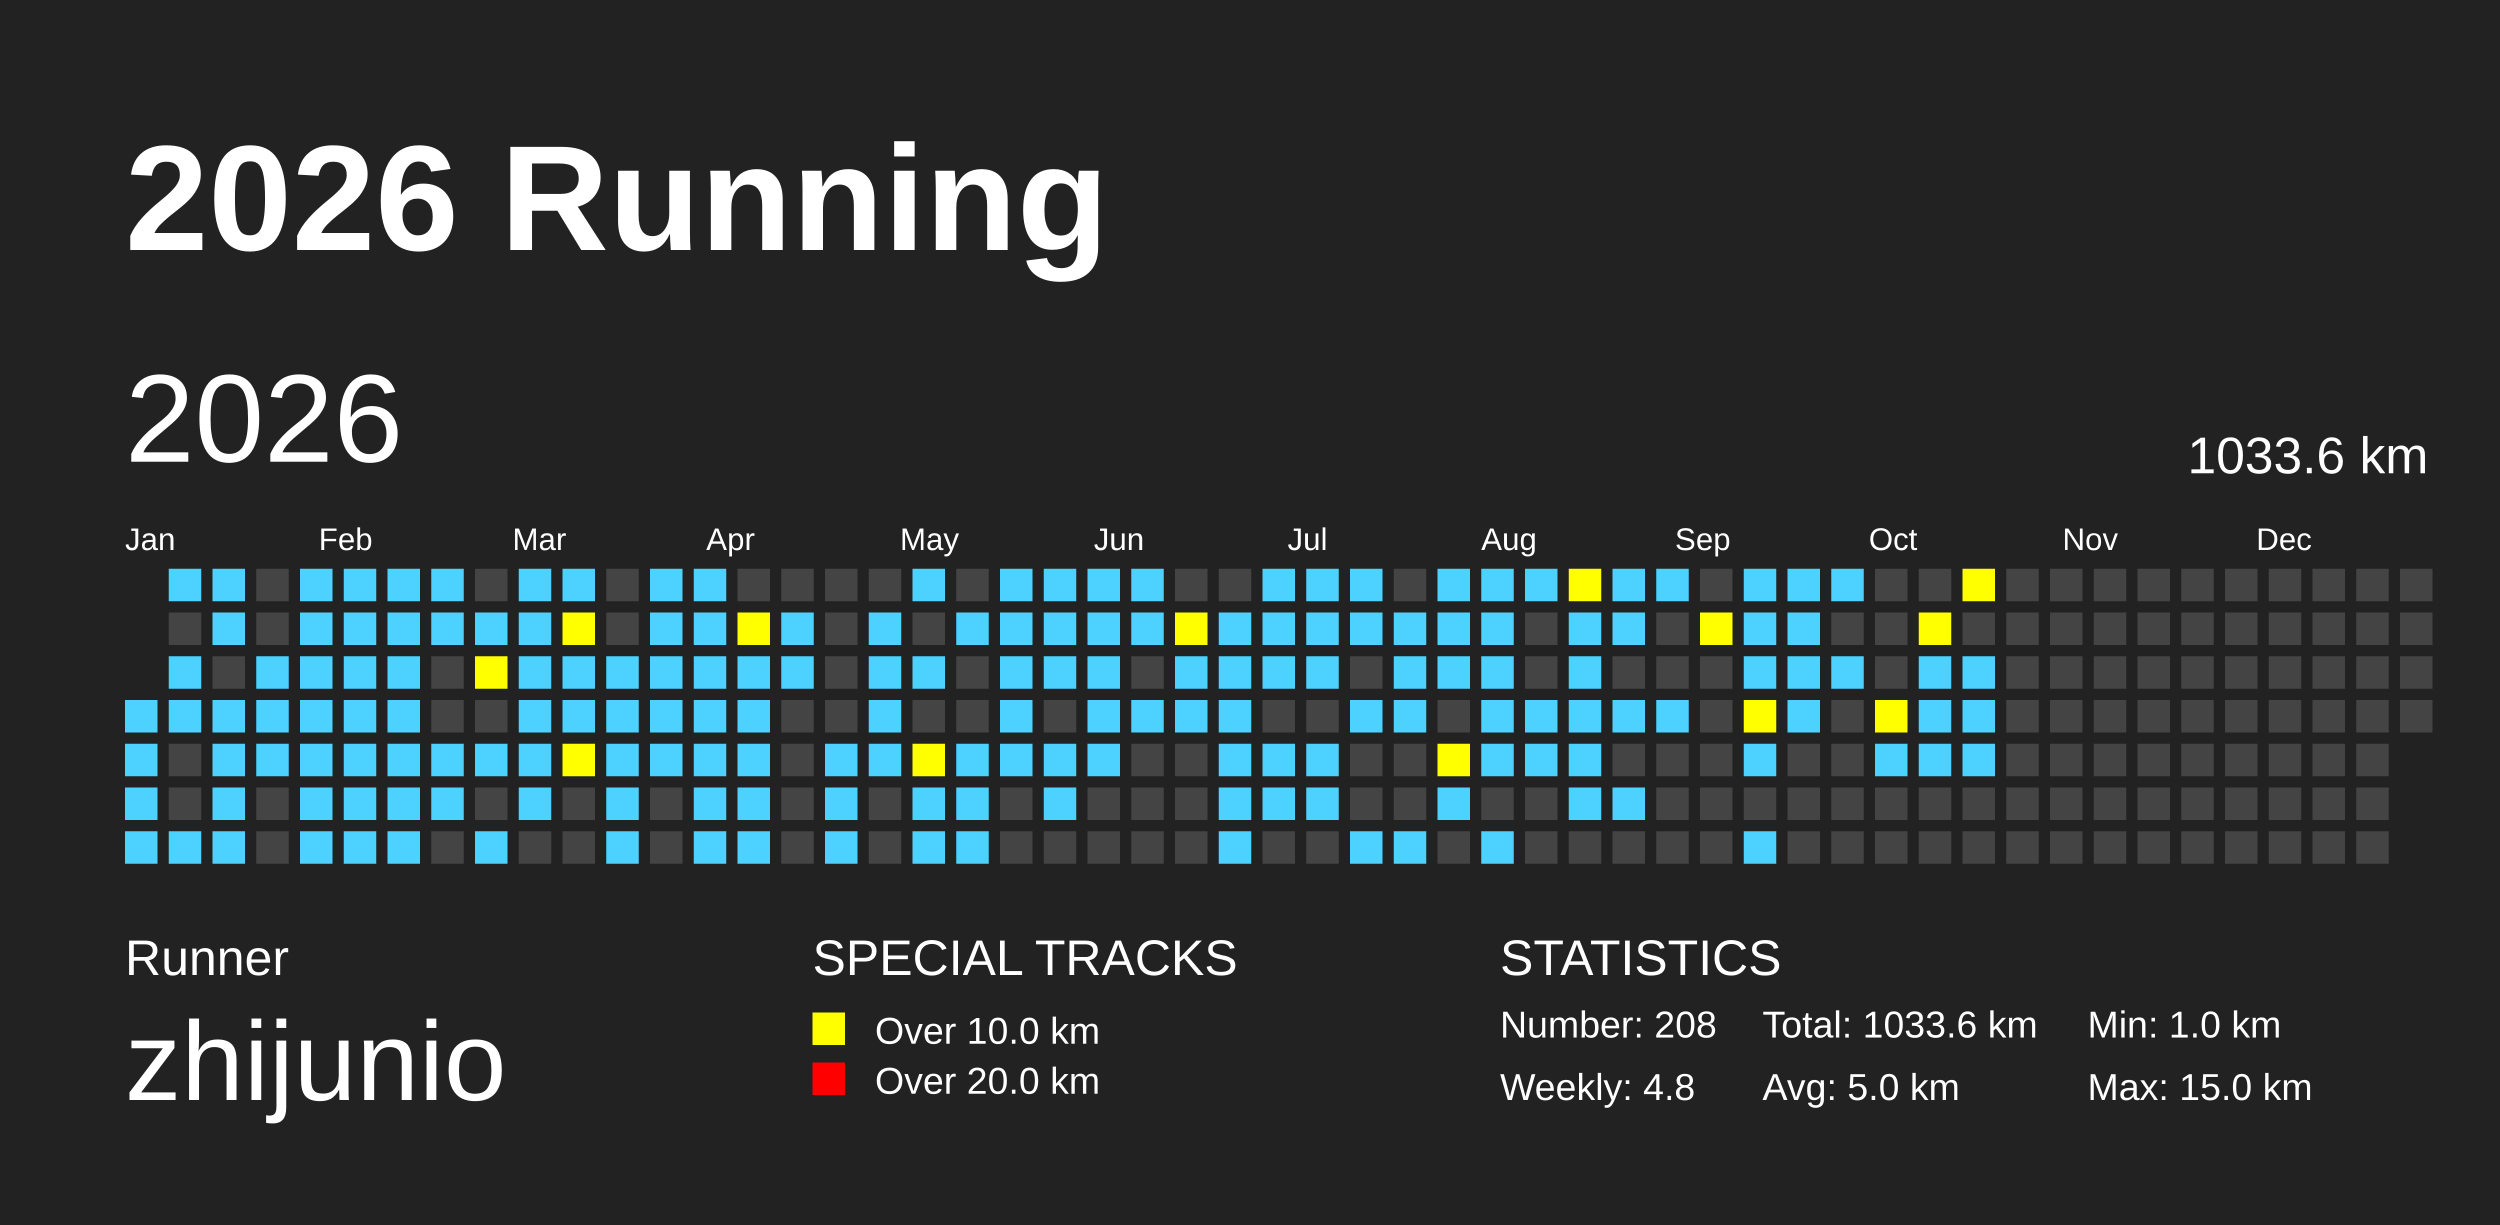
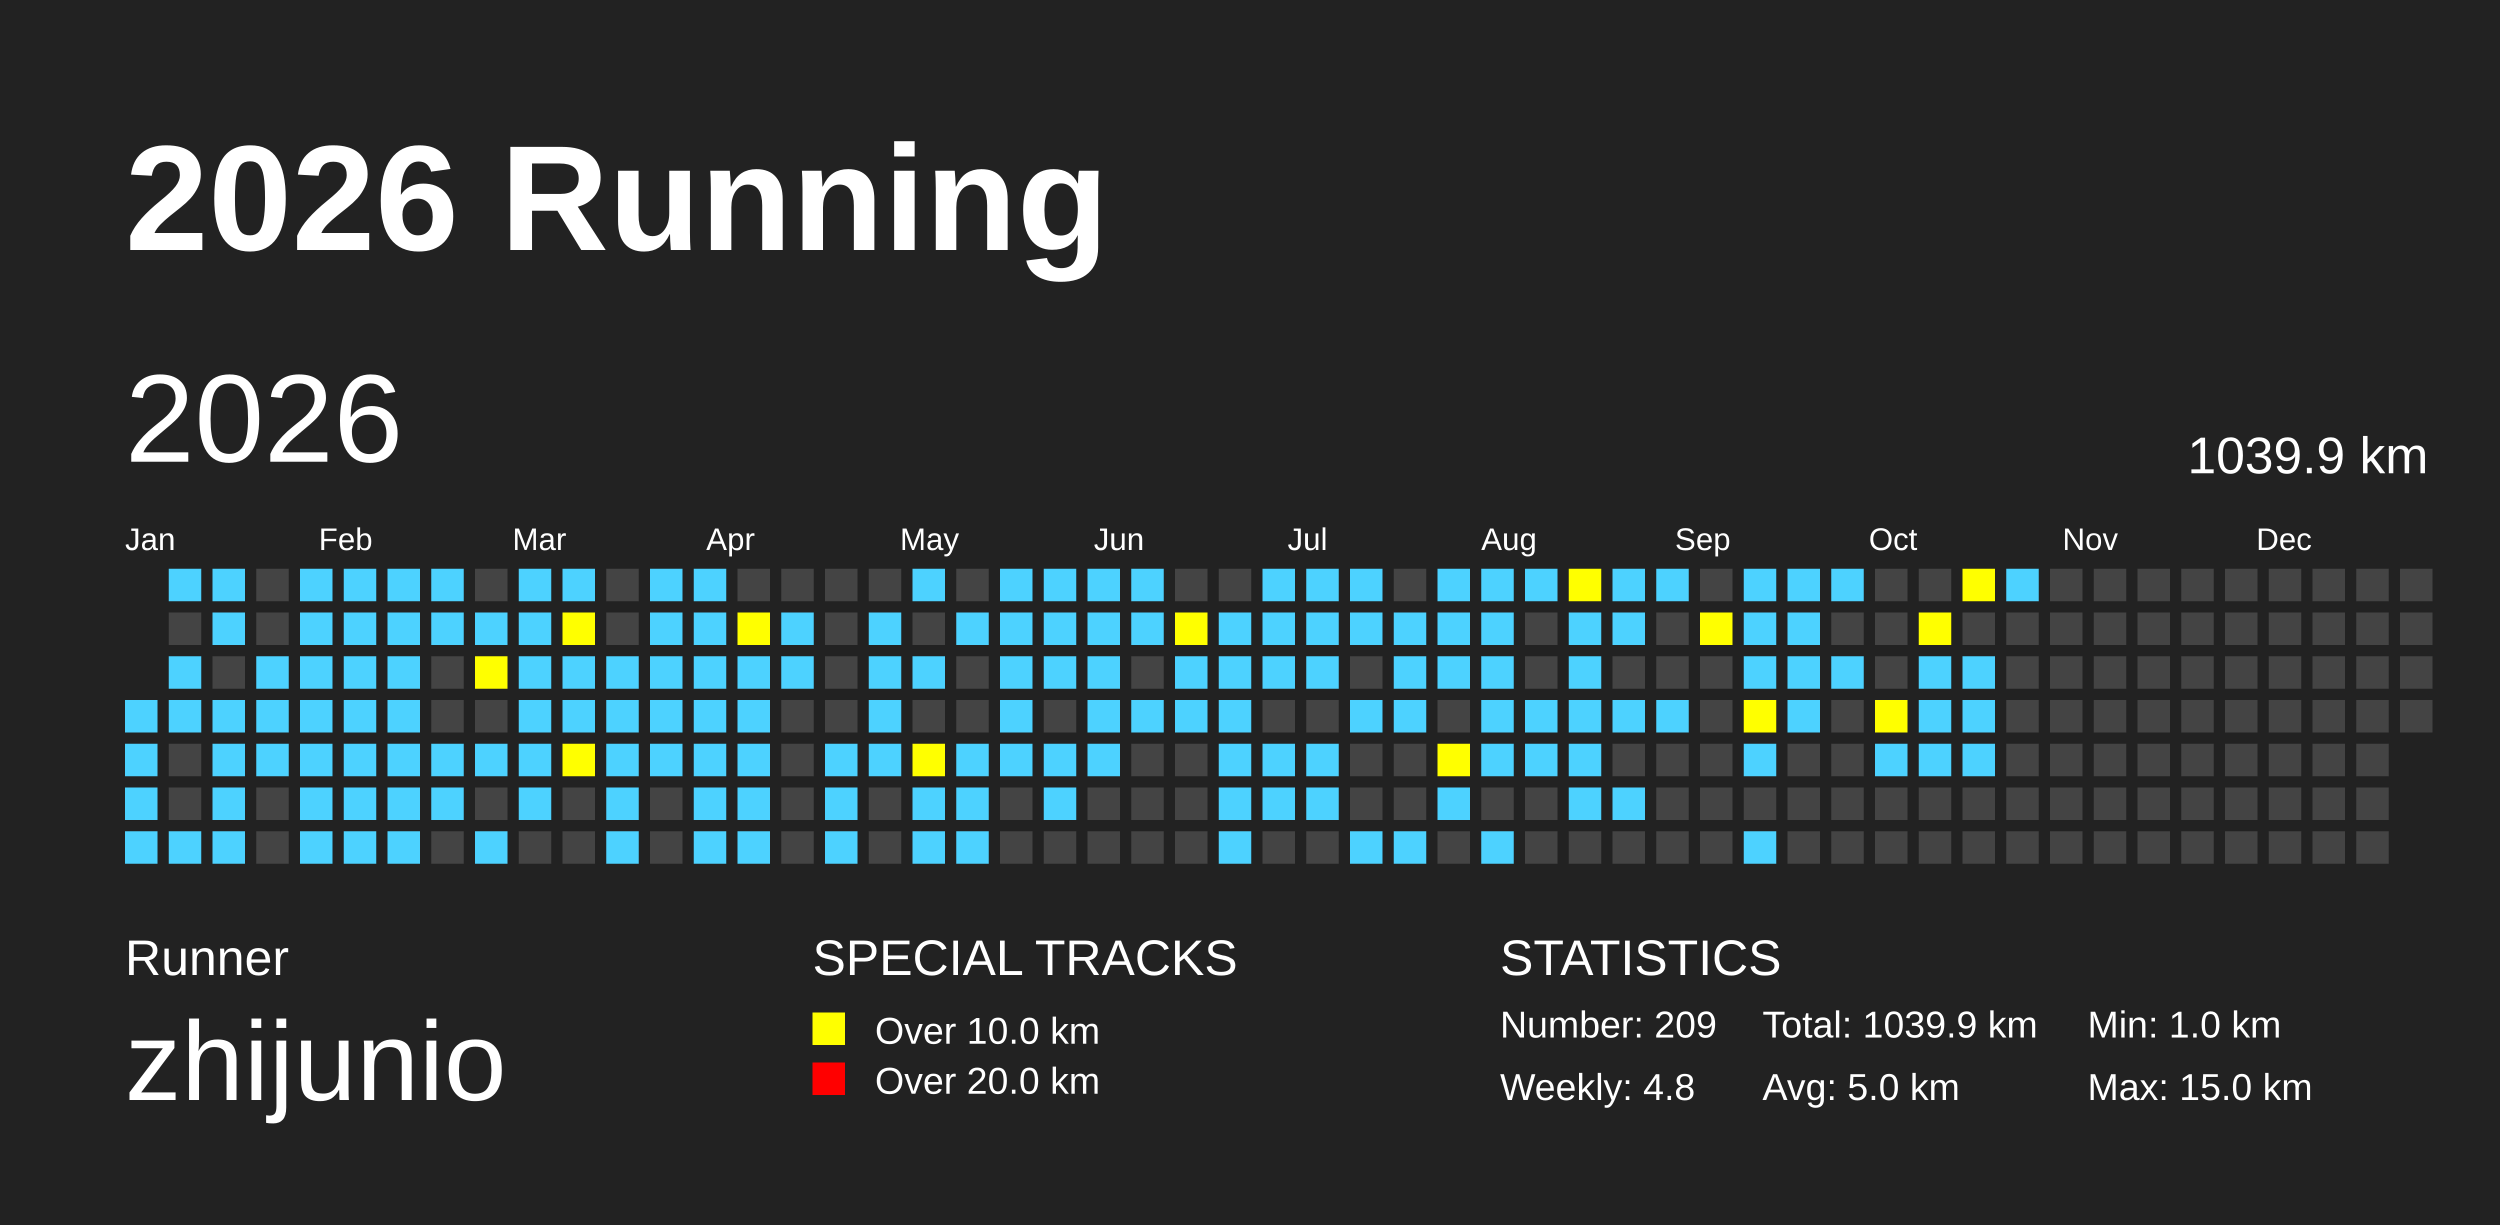
<svg xmlns="http://www.w3.org/2000/svg" baseProfile="full" height="98mm" version="1.1" viewBox="0,0,200,98" width="200mm">
  <defs>
    <pattern height="2" id="indoor-stripe" patternUnits="userSpaceOnUse" width="2">
      <line stroke="white" stroke-opacity="0.45" stroke-width="0.5" x1="0" x2="2" y1="2" y2="0" />
    </pattern>
  </defs>
  <rect fill="#222222" height="98" width="200" x="0" y="0" />
  <text fill="#FFFFFF" style="font-size:12px; font-family:Arial; font-weight:bold;" x="10" y="20">2026 Running</text>
  <text fill="#FFFFFF" style="font-size:4px; font-family:Arial" x="10" y="78">Runner</text>
  <text fill="#FFFFFF" style="font-size:9px; font-family:Arial" x="10" y="88">zhijunio</text>
  <text fill="#FFFFFF" style="font-size:4px; font-family:Arial" x="65" y="78">SPECIAL TRACKS</text>
  <rect fill="yellow" height="2.6" width="2.6" x="65" y="81" />
  <text fill="#FFFFFF" style="font-size:3px; font-family:Arial" x="70" y="83.5">Over 10.0 km</text>
  <rect fill="red" height="2.6" width="2.6" x="65" y="85" />
  <text fill="#FFFFFF" style="font-size:3px; font-family:Arial" x="70" y="87.5">Over 20.0 km</text>
  <text fill="#FFFFFF" style="font-size:4px; font-family:Arial" x="120" y="78">STATISTICS</text>
-   <text fill="#FFFFFF" style="font-size:3px; font-family:Arial" x="120" y="83">Number: 208</text>
+   <text fill="#FFFFFF" style="font-size:3px; font-family:Arial" x="120" y="83">Number: 209</text>
  <text fill="#FFFFFF" style="font-size:3px; font-family:Arial" x="120" y="88">Weekly: 4.8</text>
-   <text fill="#FFFFFF" style="font-size:3px; font-family:Arial" x="141" y="83">Total: 1033.6 km</text>
+   <text fill="#FFFFFF" style="font-size:3px; font-family:Arial" x="141" y="83">Total: 1039.9 km</text>
  <text fill="#FFFFFF" style="font-size:3px; font-family:Arial" x="141" y="88">Avg: 5.0 km</text>
  <text fill="#FFFFFF" style="font-size:3px; font-family:Arial" x="167" y="83">Min: 1.0 km</text>
  <text fill="#FFFFFF" style="font-size:3px; font-family:Arial" x="167" y="88">Max: 15.0 km</text>
  <text dominant-baseline="hanging" fill="#FFFFFF" style="font-size:10.0px; font-family:Arial;" x="10" y="30">2026</text>
-   <text dominant-baseline="hanging" fill="#FFFFFF" style="font-size:4.125px; font-family:Arial;" x="175" y="35">1033.6 km</text>
+   <text dominant-baseline="hanging" fill="#FFFFFF" style="font-size:4.125px; font-family:Arial;" x="175" y="35">1039.9 km</text>
  <text fill="#FFFFFF" style="font-size:2.5px; font-family:Arial" x="10.0" y="44">Jan</text>
  <text fill="#FFFFFF" style="font-size:2.5px; font-family:Arial" x="25.5" y="44">Feb</text>
  <text fill="#FFFFFF" style="font-size:2.5px; font-family:Arial" x="41.0" y="44">Mar</text>
  <text fill="#FFFFFF" style="font-size:2.5px; font-family:Arial" x="56.5" y="44">Apr</text>
  <text fill="#FFFFFF" style="font-size:2.5px; font-family:Arial" x="72.0" y="44">May</text>
  <text fill="#FFFFFF" style="font-size:2.5px; font-family:Arial" x="87.5" y="44">Jun</text>
  <text fill="#FFFFFF" style="font-size:2.5px; font-family:Arial" x="103.0" y="44">Jul</text>
  <text fill="#FFFFFF" style="font-size:2.5px; font-family:Arial" x="118.5" y="44">Aug</text>
  <text fill="#FFFFFF" style="font-size:2.5px; font-family:Arial" x="134.0" y="44">Sep</text>
  <text fill="#FFFFFF" style="font-size:2.5px; font-family:Arial" x="149.5" y="44">Oct</text>
  <text fill="#FFFFFF" style="font-size:2.5px; font-family:Arial" x="165.0" y="44">Nov</text>
  <text fill="#FFFFFF" style="font-size:2.5px; font-family:Arial" x="180.5" y="44">Dec</text>
  <rect fill="#4DD2FF" height="2.6" width="2.6" x="10.0" y="56.0" />
  <rect fill="#4DD2FF" height="2.6" width="2.6" x="10.0" y="59.5" />
  <rect fill="#4DD2FF" height="2.6" width="2.6" x="10.0" y="63.0" />
  <rect fill="#4DD2FF" height="2.6" width="2.6" x="10.0" y="66.5" />
  <rect fill="#4DD2FF" height="2.6" width="2.6" x="13.5" y="45.5" />
  <rect fill="#444444" height="2.6" width="2.6" x="13.5" y="49.0" />
  <rect fill="#4DD2FF" height="2.6" width="2.6" x="13.5" y="52.5" />
  <rect fill="#4DD2FF" height="2.6" width="2.6" x="13.5" y="56.0" />
  <rect fill="#444444" height="2.6" width="2.6" x="13.5" y="59.5" />
  <rect fill="#444444" height="2.6" width="2.6" x="13.5" y="63.0" />
  <rect fill="#4DD2FF" height="2.6" width="2.6" x="13.5" y="66.5" />
  <rect fill="#4DD2FF" height="2.6" width="2.6" x="17.0" y="45.5" />
  <rect fill="#4DD2FF" height="2.6" width="2.6" x="17.0" y="49.0" />
  <rect fill="#444444" height="2.6" width="2.6" x="17.0" y="52.5" />
  <rect fill="#4DD2FF" height="2.6" width="2.6" x="17.0" y="56.0" />
  <rect fill="#4DD2FF" height="2.6" width="2.6" x="17.0" y="59.5" />
  <rect fill="#4DD2FF" height="2.6" width="2.6" x="17.0" y="63.0" />
  <rect fill="#4DD2FF" height="2.6" width="2.6" x="17.0" y="66.5" />
  <rect fill="#444444" height="2.6" width="2.6" x="20.5" y="45.5" />
  <rect fill="#444444" height="2.6" width="2.6" x="20.5" y="49.0" />
  <rect fill="#4DD2FF" height="2.6" width="2.6" x="20.5" y="52.5" />
  <rect fill="#4DD2FF" height="2.6" width="2.6" x="20.5" y="56.0" />
  <rect fill="#4DD2FF" height="2.6" width="2.6" x="20.5" y="59.5" />
  <rect fill="#444444" height="2.6" width="2.6" x="20.5" y="63.0" />
  <rect fill="#444444" height="2.6" width="2.6" x="20.5" y="66.5" />
  <rect fill="#4DD2FF" height="2.6" width="2.6" x="24.0" y="45.5" />
  <rect fill="#4DD2FF" height="2.6" width="2.6" x="24.0" y="49.0" />
  <rect fill="#4DD2FF" height="2.6" width="2.6" x="24.0" y="52.5" />
  <rect fill="#4DD2FF" height="2.6" width="2.6" x="24.0" y="56.0" />
  <rect fill="#4DD2FF" height="2.6" width="2.6" x="24.0" y="59.5" />
  <rect fill="#4DD2FF" height="2.6" width="2.6" x="24.0" y="63.0" />
  <rect fill="#4DD2FF" height="2.6" width="2.6" x="24.0" y="66.5" />
  <rect fill="#4DD2FF" height="2.6" width="2.6" x="27.5" y="45.5" />
  <rect fill="#4DD2FF" height="2.6" width="2.6" x="27.5" y="49.0" />
  <rect fill="#4DD2FF" height="2.6" width="2.6" x="27.5" y="52.5" />
  <rect fill="#4DD2FF" height="2.6" width="2.6" x="27.5" y="56.0" />
  <rect fill="#4DD2FF" height="2.6" width="2.6" x="27.5" y="59.5" />
  <rect fill="#4DD2FF" height="2.6" width="2.6" x="27.5" y="63.0" />
  <rect fill="#4DD2FF" height="2.6" width="2.6" x="27.5" y="66.5" />
  <rect fill="#4DD2FF" height="2.6" width="2.6" x="31.0" y="45.5" />
  <rect fill="#4DD2FF" height="2.6" width="2.6" x="31.0" y="49.0" />
  <rect fill="#4DD2FF" height="2.6" width="2.6" x="31.0" y="52.5" />
  <rect fill="#4DD2FF" height="2.6" width="2.6" x="31.0" y="56.0" />
  <rect fill="#4DD2FF" height="2.6" width="2.6" x="31.0" y="59.5" />
  <rect fill="#4DD2FF" height="2.6" width="2.6" x="31.0" y="63.0" />
  <rect fill="#4DD2FF" height="2.6" width="2.6" x="31.0" y="66.5" />
  <rect fill="#4DD2FF" height="2.6" width="2.6" x="34.5" y="45.5" />
  <rect fill="#4DD2FF" height="2.6" width="2.6" x="34.5" y="49.0" />
  <rect fill="#444444" height="2.6" width="2.6" x="34.5" y="52.5" />
  <rect fill="#444444" height="2.6" width="2.6" x="34.5" y="56.0" />
  <rect fill="#4DD2FF" height="2.6" width="2.6" x="34.5" y="59.5" />
  <rect fill="#4DD2FF" height="2.6" width="2.6" x="34.5" y="63.0" />
  <rect fill="#444444" height="2.6" width="2.6" x="34.5" y="66.5" />
  <rect fill="#444444" height="2.6" width="2.6" x="38.0" y="45.5" />
  <rect fill="#4DD2FF" height="2.6" width="2.6" x="38.0" y="49.0" />
  <rect fill="yellow" height="2.6" width="2.6" x="38.0" y="52.5" />
  <rect fill="#444444" height="2.6" width="2.6" x="38.0" y="56.0" />
  <rect fill="#4DD2FF" height="2.6" width="2.6" x="38.0" y="59.5" />
  <rect fill="#444444" height="2.6" width="2.6" x="38.0" y="63.0" />
  <rect fill="#4DD2FF" height="2.6" width="2.6" x="38.0" y="66.5" />
  <rect fill="#4DD2FF" height="2.6" width="2.6" x="41.5" y="45.5" />
  <rect fill="#4DD2FF" height="2.6" width="2.6" x="41.5" y="49.0" />
  <rect fill="#4DD2FF" height="2.6" width="2.6" x="41.5" y="52.5" />
  <rect fill="#4DD2FF" height="2.6" width="2.6" x="41.5" y="56.0" />
  <rect fill="#4DD2FF" height="2.6" width="2.6" x="41.5" y="59.5" />
  <rect fill="#4DD2FF" height="2.6" width="2.6" x="41.5" y="63.0" />
  <rect fill="#444444" height="2.6" width="2.6" x="41.5" y="66.5" />
  <rect fill="#4DD2FF" height="2.6" width="2.6" x="45.0" y="45.5" />
  <rect fill="yellow" height="2.6" width="2.6" x="45.0" y="49.0" />
  <rect fill="#4DD2FF" height="2.6" width="2.6" x="45.0" y="52.5" />
  <rect fill="#4DD2FF" height="2.6" width="2.6" x="45.0" y="56.0" />
  <rect fill="yellow" height="2.6" width="2.6" x="45.0" y="59.5" />
  <rect fill="#444444" height="2.6" width="2.6" x="45.0" y="63.0" />
  <rect fill="#444444" height="2.6" width="2.6" x="45.0" y="66.5" />
  <rect fill="#444444" height="2.6" width="2.6" x="48.5" y="45.5" />
  <rect fill="#444444" height="2.6" width="2.6" x="48.5" y="49.0" />
  <rect fill="#4DD2FF" height="2.6" width="2.6" x="48.5" y="52.5" />
  <rect fill="#4DD2FF" height="2.6" width="2.6" x="48.5" y="56.0" />
  <rect fill="#4DD2FF" height="2.6" width="2.6" x="48.5" y="59.5" />
  <rect fill="#4DD2FF" height="2.6" width="2.6" x="48.5" y="63.0" />
  <rect fill="#4DD2FF" height="2.6" width="2.6" x="48.5" y="66.5" />
  <rect fill="#4DD2FF" height="2.6" width="2.6" x="52.0" y="45.5" />
  <rect fill="#4DD2FF" height="2.6" width="2.6" x="52.0" y="49.0" />
  <rect fill="#4DD2FF" height="2.6" width="2.6" x="52.0" y="52.5" />
  <rect fill="#4DD2FF" height="2.6" width="2.6" x="52.0" y="56.0" />
  <rect fill="#4DD2FF" height="2.6" width="2.6" x="52.0" y="59.5" />
  <rect fill="#444444" height="2.6" width="2.6" x="52.0" y="63.0" />
  <rect fill="#444444" height="2.6" width="2.6" x="52.0" y="66.5" />
  <rect fill="#4DD2FF" height="2.6" width="2.6" x="55.5" y="45.5" />
  <rect fill="#4DD2FF" height="2.6" width="2.6" x="55.5" y="49.0" />
  <rect fill="#4DD2FF" height="2.6" width="2.6" x="55.5" y="52.5" />
  <rect fill="#4DD2FF" height="2.6" width="2.6" x="55.5" y="56.0" />
  <rect fill="#4DD2FF" height="2.6" width="2.6" x="55.5" y="59.5" />
  <rect fill="#4DD2FF" height="2.6" width="2.6" x="55.5" y="63.0" />
  <rect fill="#4DD2FF" height="2.6" width="2.6" x="55.5" y="66.5" />
  <rect fill="#444444" height="2.6" width="2.6" x="59.0" y="45.5" />
  <rect fill="yellow" height="2.6" width="2.6" x="59.0" y="49.0" />
  <rect fill="#4DD2FF" height="2.6" width="2.6" x="59.0" y="52.5" />
  <rect fill="#4DD2FF" height="2.6" width="2.6" x="59.0" y="56.0" />
  <rect fill="#4DD2FF" height="2.6" width="2.6" x="59.0" y="59.5" />
  <rect fill="#4DD2FF" height="2.6" width="2.6" x="59.0" y="63.0" />
  <rect fill="#4DD2FF" height="2.6" width="2.6" x="59.0" y="66.5" />
  <rect fill="#444444" height="2.6" width="2.6" x="62.5" y="45.5" />
  <rect fill="#4DD2FF" height="2.6" width="2.6" x="62.5" y="49.0" />
  <rect fill="#4DD2FF" height="2.6" width="2.6" x="62.5" y="52.5" />
  <rect fill="#444444" height="2.6" width="2.6" x="62.5" y="56.0" />
  <rect fill="#444444" height="2.6" width="2.6" x="62.5" y="59.5" />
  <rect fill="#444444" height="2.6" width="2.6" x="62.5" y="63.0" />
  <rect fill="#444444" height="2.6" width="2.6" x="62.5" y="66.5" />
  <rect fill="#444444" height="2.6" width="2.6" x="66.0" y="45.5" />
  <rect fill="#444444" height="2.6" width="2.6" x="66.0" y="49.0" />
  <rect fill="#444444" height="2.6" width="2.6" x="66.0" y="52.5" />
  <rect fill="#444444" height="2.6" width="2.6" x="66.0" y="56.0" />
  <rect fill="#4DD2FF" height="2.6" width="2.6" x="66.0" y="59.5" />
  <rect fill="#4DD2FF" height="2.6" width="2.6" x="66.0" y="63.0" />
  <rect fill="#4DD2FF" height="2.6" width="2.6" x="66.0" y="66.5" />
  <rect fill="#444444" height="2.6" width="2.6" x="69.5" y="45.5" />
  <rect fill="#4DD2FF" height="2.6" width="2.6" x="69.5" y="49.0" />
  <rect fill="#4DD2FF" height="2.6" width="2.6" x="69.5" y="52.5" />
  <rect fill="#4DD2FF" height="2.6" width="2.6" x="69.5" y="56.0" />
  <rect fill="#4DD2FF" height="2.6" width="2.6" x="69.5" y="59.5" />
  <rect fill="#444444" height="2.6" width="2.6" x="69.5" y="63.0" />
  <rect fill="#444444" height="2.6" width="2.6" x="69.5" y="66.5" />
  <rect fill="#4DD2FF" height="2.6" width="2.6" x="73.0" y="45.5" />
  <rect fill="#444444" height="2.6" width="2.6" x="73.0" y="49.0" />
  <rect fill="#4DD2FF" height="2.6" width="2.6" x="73.0" y="52.5" />
  <rect fill="#444444" height="2.6" width="2.6" x="73.0" y="56.0" />
  <rect fill="yellow" height="2.6" width="2.6" x="73.0" y="59.5" />
  <rect fill="#4DD2FF" height="2.6" width="2.6" x="73.0" y="63.0" />
  <rect fill="#4DD2FF" height="2.6" width="2.6" x="73.0" y="66.5" />
  <rect fill="#444444" height="2.6" width="2.6" x="76.5" y="45.5" />
  <rect fill="#4DD2FF" height="2.6" width="2.6" x="76.5" y="49.0" />
  <rect fill="#444444" height="2.6" width="2.6" x="76.5" y="52.5" />
  <rect fill="#444444" height="2.6" width="2.6" x="76.5" y="56.0" />
  <rect fill="#4DD2FF" height="2.6" width="2.6" x="76.5" y="59.5" />
  <rect fill="#4DD2FF" height="2.6" width="2.6" x="76.5" y="63.0" />
  <rect fill="#4DD2FF" height="2.6" width="2.6" x="76.5" y="66.5" />
  <rect fill="#4DD2FF" height="2.6" width="2.6" x="80.0" y="45.5" />
  <rect fill="#4DD2FF" height="2.6" width="2.6" x="80.0" y="49.0" />
  <rect fill="#4DD2FF" height="2.6" width="2.6" x="80.0" y="52.5" />
  <rect fill="#4DD2FF" height="2.6" width="2.6" x="80.0" y="56.0" />
  <rect fill="#4DD2FF" height="2.6" width="2.6" x="80.0" y="59.5" />
  <rect fill="#444444" height="2.6" width="2.6" x="80.0" y="63.0" />
  <rect fill="#444444" height="2.6" width="2.6" x="80.0" y="66.5" />
  <rect fill="#4DD2FF" height="2.6" width="2.6" x="83.5" y="45.5" />
  <rect fill="#4DD2FF" height="2.6" width="2.6" x="83.5" y="49.0" />
  <rect fill="#4DD2FF" height="2.6" width="2.6" x="83.5" y="52.5" />
  <rect fill="#444444" height="2.6" width="2.6" x="83.5" y="56.0" />
  <rect fill="#4DD2FF" height="2.6" width="2.6" x="83.5" y="59.5" />
  <rect fill="#4DD2FF" height="2.6" width="2.6" x="83.5" y="63.0" />
  <rect fill="#444444" height="2.6" width="2.6" x="83.5" y="66.5" />
  <rect fill="#4DD2FF" height="2.6" width="2.6" x="87.0" y="45.5" />
  <rect fill="#4DD2FF" height="2.6" width="2.6" x="87.0" y="49.0" />
  <rect fill="#4DD2FF" height="2.6" width="2.6" x="87.0" y="52.5" />
  <rect fill="#4DD2FF" height="2.6" width="2.6" x="87.0" y="56.0" />
  <rect fill="#4DD2FF" height="2.6" width="2.6" x="87.0" y="59.5" />
  <rect fill="#444444" height="2.6" width="2.6" x="87.0" y="63.0" />
  <rect fill="#444444" height="2.6" width="2.6" x="87.0" y="66.5" />
  <rect fill="#4DD2FF" height="2.6" width="2.6" x="90.5" y="45.5" />
  <rect fill="#4DD2FF" height="2.6" width="2.6" x="90.5" y="49.0" />
  <rect fill="#444444" height="2.6" width="2.6" x="90.5" y="52.5" />
  <rect fill="#4DD2FF" height="2.6" width="2.6" x="90.5" y="56.0" />
  <rect fill="#444444" height="2.6" width="2.6" x="90.5" y="59.5" />
  <rect fill="#444444" height="2.6" width="2.6" x="90.5" y="63.0" />
  <rect fill="#444444" height="2.6" width="2.6" x="90.5" y="66.5" />
  <rect fill="#444444" height="2.6" width="2.6" x="94.0" y="45.5" />
  <rect fill="yellow" height="2.6" width="2.6" x="94.0" y="49.0" />
  <rect fill="#4DD2FF" height="2.6" width="2.6" x="94.0" y="52.5" />
  <rect fill="#4DD2FF" height="2.6" width="2.6" x="94.0" y="56.0" />
  <rect fill="#444444" height="2.6" width="2.6" x="94.0" y="59.5" />
  <rect fill="#444444" height="2.6" width="2.6" x="94.0" y="63.0" />
  <rect fill="#444444" height="2.6" width="2.6" x="94.0" y="66.5" />
  <rect fill="#444444" height="2.6" width="2.6" x="97.5" y="45.5" />
  <rect fill="#4DD2FF" height="2.6" width="2.6" x="97.5" y="49.0" />
  <rect fill="#4DD2FF" height="2.6" width="2.6" x="97.5" y="52.5" />
  <rect fill="#4DD2FF" height="2.6" width="2.6" x="97.5" y="56.0" />
  <rect fill="#4DD2FF" height="2.6" width="2.6" x="97.5" y="59.5" />
  <rect fill="#4DD2FF" height="2.6" width="2.6" x="97.5" y="63.0" />
  <rect fill="#4DD2FF" height="2.6" width="2.6" x="97.5" y="66.5" />
  <rect fill="#4DD2FF" height="2.6" width="2.6" x="101.0" y="45.5" />
  <rect fill="#4DD2FF" height="2.6" width="2.6" x="101.0" y="49.0" />
  <rect fill="#4DD2FF" height="2.6" width="2.6" x="101.0" y="52.5" />
  <rect fill="#444444" height="2.6" width="2.6" x="101.0" y="56.0" />
  <rect fill="#4DD2FF" height="2.6" width="2.6" x="101.0" y="59.5" />
  <rect fill="#4DD2FF" height="2.6" width="2.6" x="101.0" y="63.0" />
  <rect fill="#444444" height="2.6" width="2.6" x="101.0" y="66.5" />
  <rect fill="#4DD2FF" height="2.6" width="2.6" x="104.5" y="45.5" />
  <rect fill="#4DD2FF" height="2.6" width="2.6" x="104.5" y="49.0" />
  <rect fill="#4DD2FF" height="2.6" width="2.6" x="104.5" y="52.5" />
  <rect fill="#444444" height="2.6" width="2.6" x="104.5" y="56.0" />
  <rect fill="#4DD2FF" height="2.6" width="2.6" x="104.5" y="59.5" />
  <rect fill="#4DD2FF" height="2.6" width="2.6" x="104.5" y="63.0" />
  <rect fill="#444444" height="2.6" width="2.6" x="104.5" y="66.5" />
  <rect fill="#4DD2FF" height="2.6" width="2.6" x="108.0" y="45.5" />
  <rect fill="#4DD2FF" height="2.6" width="2.6" x="108.0" y="49.0" />
  <rect fill="#444444" height="2.6" width="2.6" x="108.0" y="52.5" />
  <rect fill="#4DD2FF" height="2.6" width="2.6" x="108.0" y="56.0" />
  <rect fill="#444444" height="2.6" width="2.6" x="108.0" y="59.5" />
  <rect fill="#444444" height="2.6" width="2.6" x="108.0" y="63.0" />
  <rect fill="#4DD2FF" height="2.6" width="2.6" x="108.0" y="66.5" />
  <rect fill="#444444" height="2.6" width="2.6" x="111.5" y="45.5" />
  <rect fill="#4DD2FF" height="2.6" width="2.6" x="111.5" y="49.0" />
  <rect fill="#4DD2FF" height="2.6" width="2.6" x="111.5" y="52.5" />
  <rect fill="#4DD2FF" height="2.6" width="2.6" x="111.5" y="56.0" />
  <rect fill="#444444" height="2.6" width="2.6" x="111.5" y="59.5" />
  <rect fill="#444444" height="2.6" width="2.6" x="111.5" y="63.0" />
  <rect fill="#4DD2FF" height="2.6" width="2.6" x="111.5" y="66.5" />
  <rect fill="#4DD2FF" height="2.6" width="2.6" x="115.0" y="45.5" />
  <rect fill="#4DD2FF" height="2.6" width="2.6" x="115.0" y="49.0" />
  <rect fill="#4DD2FF" height="2.6" width="2.6" x="115.0" y="52.5" />
  <rect fill="#444444" height="2.6" width="2.6" x="115.0" y="56.0" />
  <rect fill="yellow" height="2.6" width="2.6" x="115.0" y="59.5" />
  <rect fill="#4DD2FF" height="2.6" width="2.6" x="115.0" y="63.0" />
  <rect fill="#444444" height="2.6" width="2.6" x="115.0" y="66.5" />
  <rect fill="#4DD2FF" height="2.6" width="2.6" x="118.5" y="45.5" />
  <rect fill="#4DD2FF" height="2.6" width="2.6" x="118.5" y="49.0" />
  <rect fill="#4DD2FF" height="2.6" width="2.6" x="118.5" y="52.5" />
  <rect fill="#4DD2FF" height="2.6" width="2.6" x="118.5" y="56.0" />
  <rect fill="#4DD2FF" height="2.6" width="2.6" x="118.5" y="59.5" />
  <rect fill="#444444" height="2.6" width="2.6" x="118.5" y="63.0" />
  <rect fill="#4DD2FF" height="2.6" width="2.6" x="118.5" y="66.5" />
  <rect fill="#4DD2FF" height="2.6" width="2.6" x="122.0" y="45.5" />
  <rect fill="#444444" height="2.6" width="2.6" x="122.0" y="49.0" />
  <rect fill="#444444" height="2.6" width="2.6" x="122.0" y="52.5" />
  <rect fill="#4DD2FF" height="2.6" width="2.6" x="122.0" y="56.0" />
  <rect fill="#4DD2FF" height="2.6" width="2.6" x="122.0" y="59.5" />
  <rect fill="#444444" height="2.6" width="2.6" x="122.0" y="63.0" />
  <rect fill="#444444" height="2.6" width="2.6" x="122.0" y="66.5" />
  <rect fill="yellow" height="2.6" width="2.6" x="125.5" y="45.5" />
  <rect fill="#4DD2FF" height="2.6" width="2.6" x="125.5" y="49.0" />
  <rect fill="#4DD2FF" height="2.6" width="2.6" x="125.5" y="52.5" />
  <rect fill="#4DD2FF" height="2.6" width="2.6" x="125.5" y="56.0" />
  <rect fill="#4DD2FF" height="2.6" width="2.6" x="125.5" y="59.5" />
  <rect fill="#4DD2FF" height="2.6" width="2.6" x="125.5" y="63.0" />
  <rect fill="#444444" height="2.6" width="2.6" x="125.5" y="66.5" />
  <rect fill="#4DD2FF" height="2.6" width="2.6" x="129.0" y="45.5" />
  <rect fill="#4DD2FF" height="2.6" width="2.6" x="129.0" y="49.0" />
  <rect fill="#444444" height="2.6" width="2.6" x="129.0" y="52.5" />
  <rect fill="#4DD2FF" height="2.6" width="2.6" x="129.0" y="56.0" />
  <rect fill="#444444" height="2.6" width="2.6" x="129.0" y="59.5" />
  <rect fill="#4DD2FF" height="2.6" width="2.6" x="129.0" y="63.0" />
  <rect fill="#444444" height="2.6" width="2.6" x="129.0" y="66.5" />
  <rect fill="#4DD2FF" height="2.6" width="2.6" x="132.5" y="45.5" />
  <rect fill="#444444" height="2.6" width="2.6" x="132.5" y="49.0" />
  <rect fill="#444444" height="2.6" width="2.6" x="132.5" y="52.5" />
  <rect fill="#4DD2FF" height="2.6" width="2.6" x="132.5" y="56.0" />
  <rect fill="#444444" height="2.6" width="2.6" x="132.5" y="59.5" />
  <rect fill="#444444" height="2.6" width="2.6" x="132.5" y="63.0" />
  <rect fill="#444444" height="2.6" width="2.6" x="132.5" y="66.5" />
  <rect fill="#444444" height="2.6" width="2.6" x="136.0" y="45.5" />
  <rect fill="yellow" height="2.6" width="2.6" x="136.0" y="49.0" />
  <rect fill="#444444" height="2.6" width="2.6" x="136.0" y="52.5" />
  <rect fill="#444444" height="2.6" width="2.6" x="136.0" y="56.0" />
  <rect fill="#444444" height="2.6" width="2.6" x="136.0" y="59.5" />
  <rect fill="#444444" height="2.6" width="2.6" x="136.0" y="63.0" />
  <rect fill="#444444" height="2.6" width="2.6" x="136.0" y="66.5" />
  <rect fill="#4DD2FF" height="2.6" width="2.6" x="139.5" y="45.5" />
  <rect fill="#4DD2FF" height="2.6" width="2.6" x="139.5" y="49.0" />
  <rect fill="#4DD2FF" height="2.6" width="2.6" x="139.5" y="52.5" />
  <rect fill="yellow" height="2.6" width="2.6" x="139.5" y="56.0" />
  <rect fill="#4DD2FF" height="2.6" width="2.6" x="139.5" y="59.5" />
  <rect fill="#444444" height="2.6" width="2.6" x="139.5" y="63.0" />
  <rect fill="#4DD2FF" height="2.6" width="2.6" x="139.5" y="66.5" />
  <rect fill="#4DD2FF" height="2.6" width="2.6" x="143.0" y="45.5" />
  <rect fill="#4DD2FF" height="2.6" width="2.6" x="143.0" y="49.0" />
  <rect fill="#4DD2FF" height="2.6" width="2.6" x="143.0" y="52.5" />
  <rect fill="#4DD2FF" height="2.6" width="2.6" x="143.0" y="56.0" />
  <rect fill="#444444" height="2.6" width="2.6" x="143.0" y="59.5" />
  <rect fill="#444444" height="2.6" width="2.6" x="143.0" y="63.0" />
  <rect fill="#444444" height="2.6" width="2.6" x="143.0" y="66.5" />
  <rect fill="#4DD2FF" height="2.6" width="2.6" x="146.5" y="45.5" />
  <rect fill="#444444" height="2.6" width="2.6" x="146.5" y="49.0" />
  <rect fill="#4DD2FF" height="2.6" width="2.6" x="146.5" y="52.5" />
  <rect fill="#444444" height="2.6" width="2.6" x="146.5" y="56.0" />
  <rect fill="#444444" height="2.6" width="2.6" x="146.5" y="59.5" />
  <rect fill="#444444" height="2.6" width="2.6" x="146.5" y="63.0" />
  <rect fill="#444444" height="2.6" width="2.6" x="146.5" y="66.5" />
  <rect fill="#444444" height="2.6" width="2.6" x="150.0" y="45.5" />
  <rect fill="#444444" height="2.6" width="2.6" x="150.0" y="49.0" />
  <rect fill="#444444" height="2.6" width="2.6" x="150.0" y="52.5" />
  <rect fill="yellow" height="2.6" width="2.6" x="150.0" y="56.0" />
  <rect fill="#4DD2FF" height="2.6" width="2.6" x="150.0" y="59.5" />
  <rect fill="#444444" height="2.6" width="2.6" x="150.0" y="63.0" />
  <rect fill="#444444" height="2.6" width="2.6" x="150.0" y="66.5" />
  <rect fill="#444444" height="2.6" width="2.6" x="153.5" y="45.5" />
  <rect fill="yellow" height="2.6" width="2.6" x="153.5" y="49.0" />
  <rect fill="#4DD2FF" height="2.6" width="2.6" x="153.5" y="52.5" />
  <rect fill="#4DD2FF" height="2.6" width="2.6" x="153.5" y="56.0" />
  <rect fill="#4DD2FF" height="2.6" width="2.6" x="153.5" y="59.5" />
  <rect fill="#444444" height="2.6" width="2.6" x="153.5" y="63.0" />
  <rect fill="#444444" height="2.6" width="2.6" x="153.5" y="66.5" />
  <rect fill="yellow" height="2.6" width="2.6" x="157.0" y="45.5" />
  <rect fill="#444444" height="2.6" width="2.6" x="157.0" y="49.0" />
  <rect fill="#4DD2FF" height="2.6" width="2.6" x="157.0" y="52.5" />
  <rect fill="#4DD2FF" height="2.6" width="2.6" x="157.0" y="56.0" />
  <rect fill="#4DD2FF" height="2.6" width="2.6" x="157.0" y="59.5" />
  <rect fill="#444444" height="2.6" width="2.6" x="157.0" y="63.0" />
  <rect fill="#444444" height="2.6" width="2.6" x="157.0" y="66.5" />
-   <rect fill="#444444" height="2.6" width="2.6" x="160.5" y="45.5" />
+   <rect fill="#4DD2FF" height="2.6" width="2.6" x="160.5" y="45.5" />
  <rect fill="#444444" height="2.6" width="2.6" x="160.5" y="49.0" />
  <rect fill="#444444" height="2.6" width="2.6" x="160.5" y="52.5" />
  <rect fill="#444444" height="2.6" width="2.6" x="160.5" y="56.0" />
  <rect fill="#444444" height="2.6" width="2.6" x="160.5" y="59.5" />
  <rect fill="#444444" height="2.6" width="2.6" x="160.5" y="63.0" />
  <rect fill="#444444" height="2.6" width="2.6" x="160.5" y="66.5" />
  <rect fill="#444444" height="2.6" width="2.6" x="164.0" y="45.5" />
  <rect fill="#444444" height="2.6" width="2.6" x="164.0" y="49.0" />
  <rect fill="#444444" height="2.6" width="2.6" x="164.0" y="52.5" />
  <rect fill="#444444" height="2.6" width="2.6" x="164.0" y="56.0" />
  <rect fill="#444444" height="2.6" width="2.6" x="164.0" y="59.5" />
  <rect fill="#444444" height="2.6" width="2.6" x="164.0" y="63.0" />
  <rect fill="#444444" height="2.6" width="2.6" x="164.0" y="66.5" />
  <rect fill="#444444" height="2.6" width="2.6" x="167.5" y="45.5" />
  <rect fill="#444444" height="2.6" width="2.6" x="167.5" y="49.0" />
  <rect fill="#444444" height="2.6" width="2.6" x="167.5" y="52.5" />
  <rect fill="#444444" height="2.6" width="2.6" x="167.5" y="56.0" />
  <rect fill="#444444" height="2.6" width="2.6" x="167.5" y="59.5" />
  <rect fill="#444444" height="2.6" width="2.6" x="167.5" y="63.0" />
  <rect fill="#444444" height="2.6" width="2.6" x="167.5" y="66.5" />
  <rect fill="#444444" height="2.6" width="2.6" x="171.0" y="45.5" />
  <rect fill="#444444" height="2.6" width="2.6" x="171.0" y="49.0" />
  <rect fill="#444444" height="2.6" width="2.6" x="171.0" y="52.5" />
  <rect fill="#444444" height="2.6" width="2.6" x="171.0" y="56.0" />
  <rect fill="#444444" height="2.6" width="2.6" x="171.0" y="59.5" />
  <rect fill="#444444" height="2.6" width="2.6" x="171.0" y="63.0" />
  <rect fill="#444444" height="2.6" width="2.6" x="171.0" y="66.5" />
  <rect fill="#444444" height="2.6" width="2.6" x="174.5" y="45.5" />
  <rect fill="#444444" height="2.6" width="2.6" x="174.5" y="49.0" />
  <rect fill="#444444" height="2.6" width="2.6" x="174.5" y="52.5" />
  <rect fill="#444444" height="2.6" width="2.6" x="174.5" y="56.0" />
  <rect fill="#444444" height="2.6" width="2.6" x="174.5" y="59.5" />
  <rect fill="#444444" height="2.6" width="2.6" x="174.5" y="63.0" />
  <rect fill="#444444" height="2.6" width="2.6" x="174.5" y="66.5" />
  <rect fill="#444444" height="2.6" width="2.6" x="178.0" y="45.5" />
  <rect fill="#444444" height="2.6" width="2.6" x="178.0" y="49.0" />
  <rect fill="#444444" height="2.6" width="2.6" x="178.0" y="52.5" />
  <rect fill="#444444" height="2.6" width="2.6" x="178.0" y="56.0" />
  <rect fill="#444444" height="2.6" width="2.6" x="178.0" y="59.5" />
  <rect fill="#444444" height="2.6" width="2.6" x="178.0" y="63.0" />
  <rect fill="#444444" height="2.6" width="2.6" x="178.0" y="66.5" />
  <rect fill="#444444" height="2.6" width="2.6" x="181.5" y="45.5" />
  <rect fill="#444444" height="2.6" width="2.6" x="181.5" y="49.0" />
  <rect fill="#444444" height="2.6" width="2.6" x="181.5" y="52.5" />
  <rect fill="#444444" height="2.6" width="2.6" x="181.5" y="56.0" />
  <rect fill="#444444" height="2.6" width="2.6" x="181.5" y="59.5" />
  <rect fill="#444444" height="2.6" width="2.6" x="181.5" y="63.0" />
  <rect fill="#444444" height="2.6" width="2.6" x="181.5" y="66.5" />
  <rect fill="#444444" height="2.6" width="2.6" x="185.0" y="45.5" />
  <rect fill="#444444" height="2.6" width="2.6" x="185.0" y="49.0" />
  <rect fill="#444444" height="2.6" width="2.6" x="185.0" y="52.5" />
  <rect fill="#444444" height="2.6" width="2.6" x="185.0" y="56.0" />
  <rect fill="#444444" height="2.6" width="2.6" x="185.0" y="59.5" />
  <rect fill="#444444" height="2.6" width="2.6" x="185.0" y="63.0" />
  <rect fill="#444444" height="2.6" width="2.6" x="185.0" y="66.5" />
  <rect fill="#444444" height="2.6" width="2.6" x="188.5" y="45.5" />
  <rect fill="#444444" height="2.6" width="2.6" x="188.5" y="49.0" />
  <rect fill="#444444" height="2.6" width="2.6" x="188.5" y="52.5" />
  <rect fill="#444444" height="2.6" width="2.6" x="188.5" y="56.0" />
  <rect fill="#444444" height="2.6" width="2.6" x="188.5" y="59.5" />
  <rect fill="#444444" height="2.6" width="2.6" x="188.5" y="63.0" />
  <rect fill="#444444" height="2.6" width="2.6" x="188.5" y="66.5" />
  <rect fill="#444444" height="2.6" width="2.6" x="192.0" y="45.5" />
  <rect fill="#444444" height="2.6" width="2.6" x="192.0" y="49.0" />
  <rect fill="#444444" height="2.6" width="2.6" x="192.0" y="52.5" />
  <rect fill="#444444" height="2.6" width="2.6" x="192.0" y="56.0" />
</svg>
